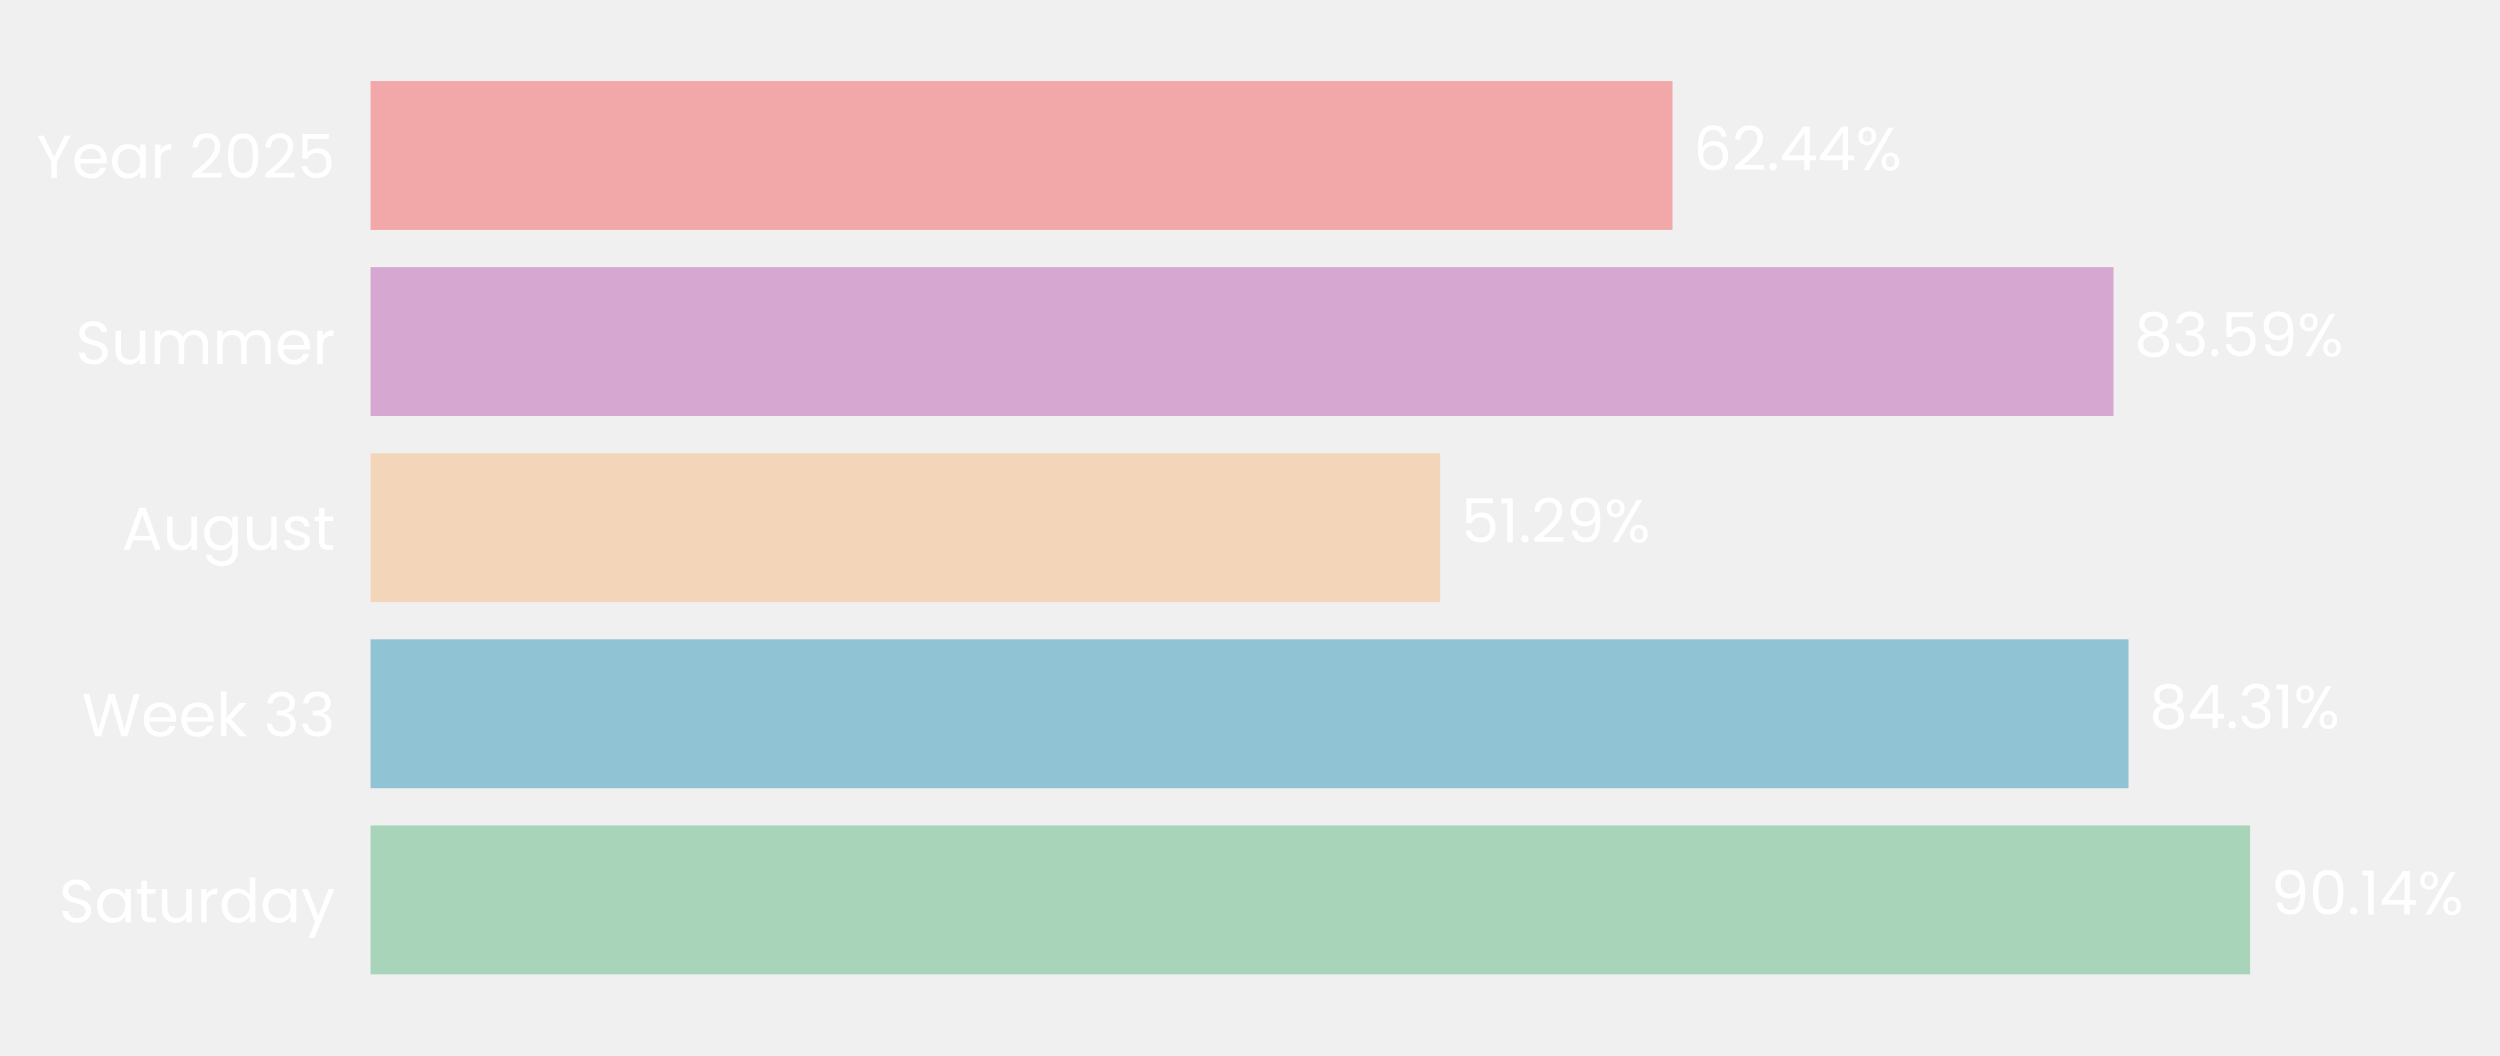
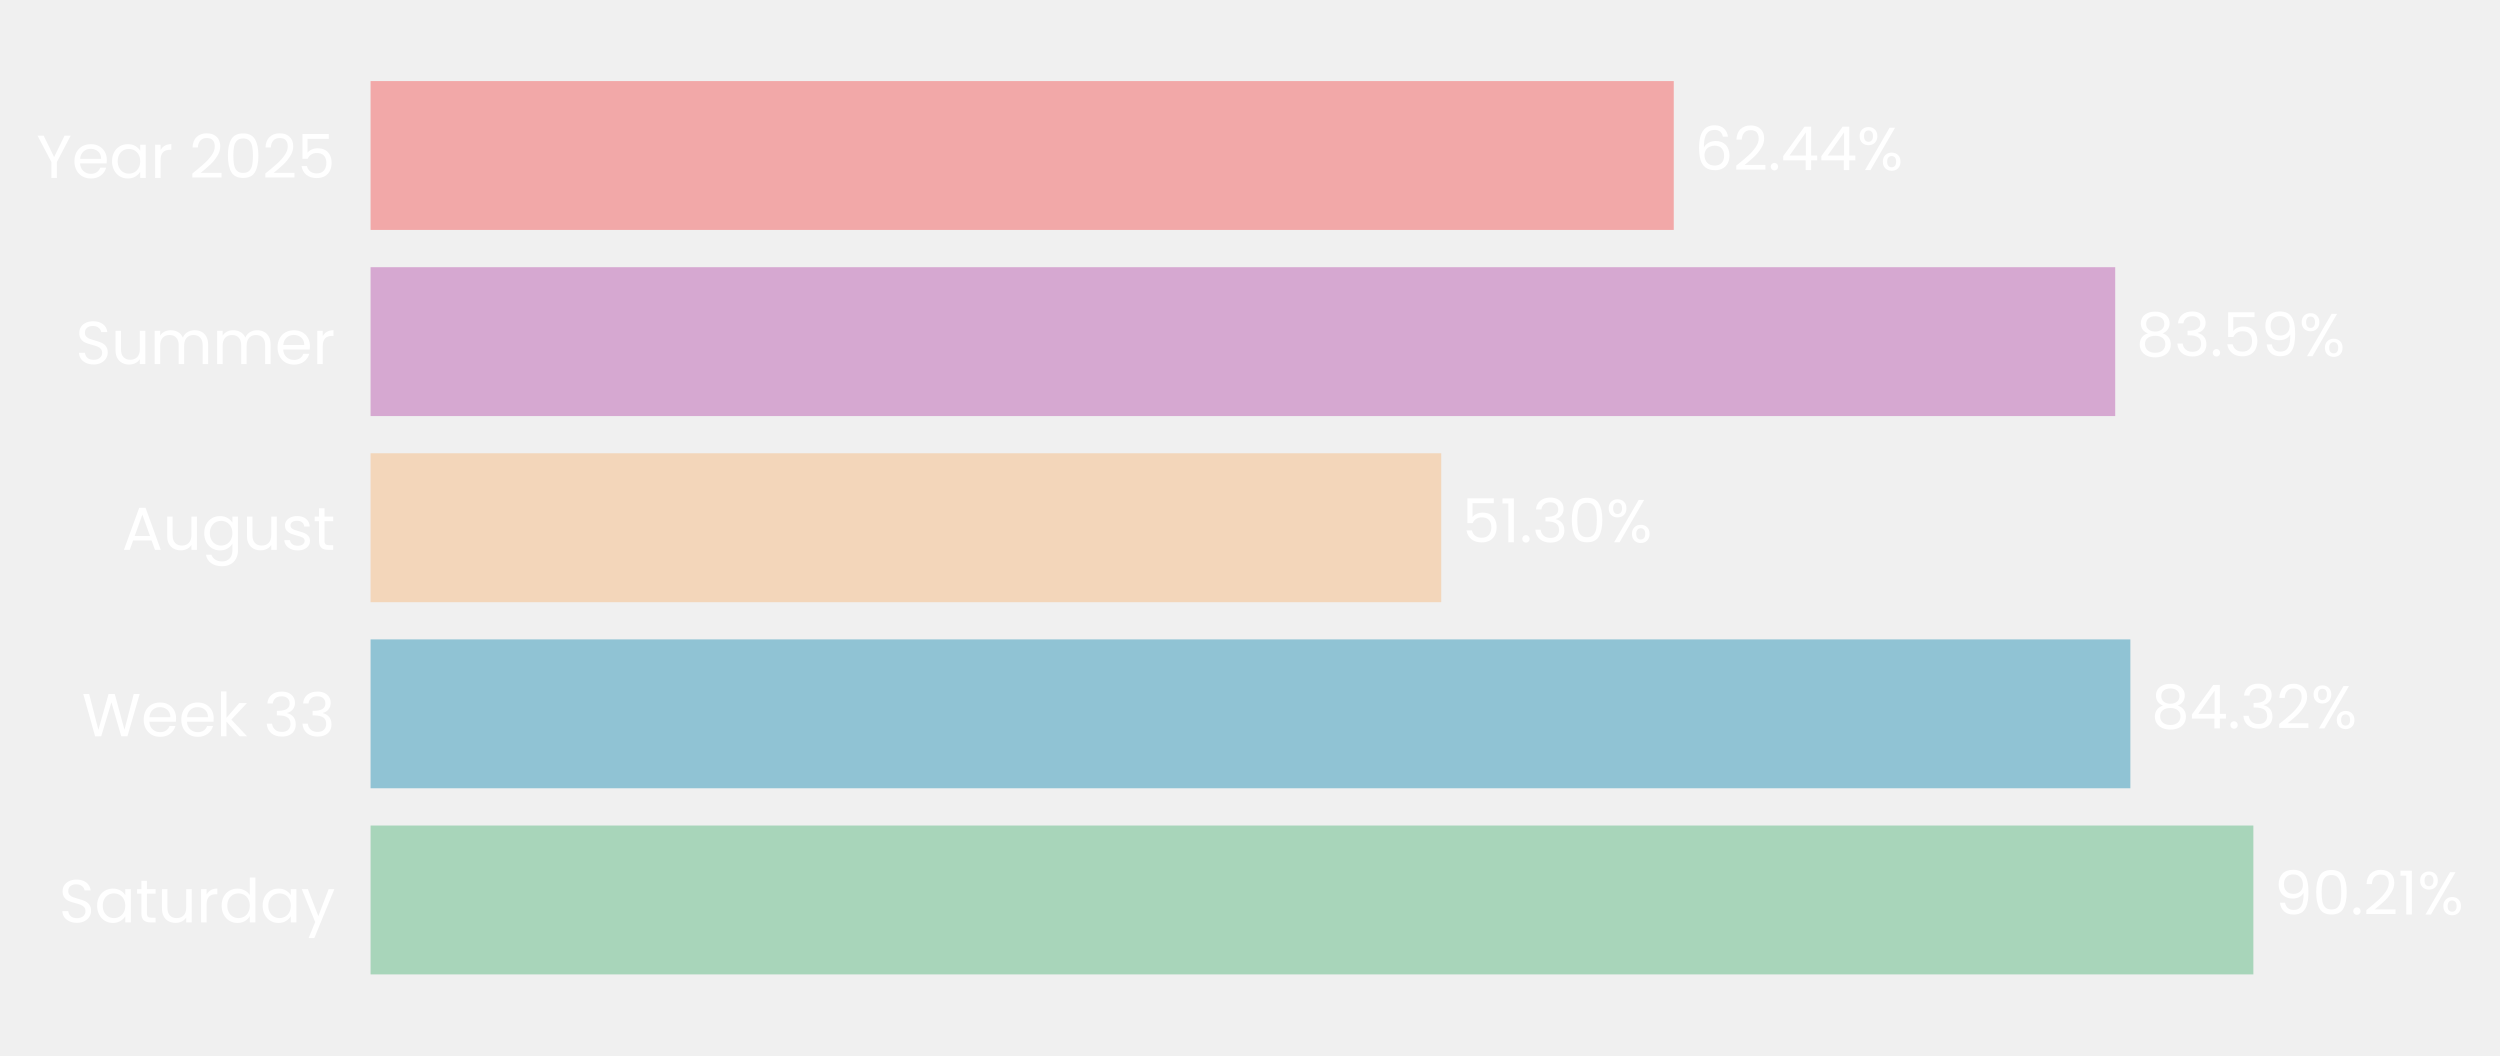
- <svg xmlns="http://www.w3.org/2000/svg" xmlns:xlink="http://www.w3.org/1999/xlink" width="494.61pt" height="208.8pt" viewBox="0 0 494.61 208.8" version="1.1">
+ <svg xmlns="http://www.w3.org/2000/svg" xmlns:xlink="http://www.w3.org/1999/xlink" width="494.575pt" height="208.8pt" viewBox="0 0 494.575 208.8" version="1.1">
  <defs>
    <style type="text/css">*{stroke-linejoin: round; stroke-linecap: butt}</style>
  </defs>
  <g id="figure_1">
    <g id="patch_1">
-       <path d="M 0 208.8  L 494.61 208.8  L 494.61 0  L 0 0  L 0 208.8  z " style="fill: none" />
+       <path d="M 0 208.8  L 494.575 208.8  L 494.575 0  L 0 0  L 0 208.8  z " style="fill: none" />
    </g>
    <g id="axes_1">
      <g id="patch_2">
-         <path d="M 73.311 201.6  L 485.853 201.6  L 485.853 7.2  L 73.311 7.2  L 73.311 201.6  z " style="fill: none" />
+         <path d="M 73.311 201.6  L 486.212 201.6  L 486.212 7.2  L 73.311 7.2  L 73.311 201.6  z " style="fill: none" />
      </g>
      <g id="patch_3">
-         <path d="M 73.311 192.764  L 445.172 192.764  L 445.172 163.309  L 73.311 163.309  z " clip-path="url(#p4905d44ae1)" style="fill: #a8d5ba" />
+         <path d="M 73.311 192.764  L 445.782 192.764  L 445.782 163.309  L 73.311 163.309  z " clip-path="url(#p6f7ee0da9c)" style="fill: #a8d5ba" />
      </g>
      <g id="patch_4">
-         <path d="M 73.311 155.945  L 421.107 155.945  L 421.107 126.491  L 73.311 126.491  z " clip-path="url(#p4905d44ae1)" style="fill: #90c3d4" />
+         <path d="M 73.311 155.945  L 421.45 155.945  L 421.45 126.491  L 73.311 126.491  z " clip-path="url(#p6f7ee0da9c)" style="fill: #90c3d4" />
      </g>
      <g id="patch_5">
-         <path d="M 73.311 119.127  L 284.924 119.127  L 284.924 89.673  L 73.311 89.673  z " clip-path="url(#p4905d44ae1)" style="fill: #f3d6ba" />
+         <path d="M 73.311 119.127  L 285.117 119.127  L 285.117 89.673  L 73.311 89.673  z " clip-path="url(#p6f7ee0da9c)" style="fill: #f3d6ba" />
      </g>
      <g id="patch_6">
-         <path d="M 73.311 82.309  L 418.148 82.309  L 418.148 52.855  L 73.311 52.855  z " clip-path="url(#p4905d44ae1)" style="fill: #d6a8d1" />
+         <path d="M 73.311 82.309  L 418.451 82.309  L 418.451 52.855  L 73.311 52.855  z " clip-path="url(#p6f7ee0da9c)" style="fill: #d6a8d1" />
      </g>
      <g id="patch_7">
-         <path d="M 73.311 45.491  L 330.897 45.491  L 330.897 16.036  L 73.311 16.036  z " clip-path="url(#p4905d44ae1)" style="fill: #f2a8a8" />
+         <path d="M 73.311 45.491  L 331.122 45.491  L 331.122 16.036  L 73.311 16.036  z " clip-path="url(#p6f7ee0da9c)" style="fill: #f2a8a8" />
      </g>
      <g id="matplotlib.axis_1">
        <g id="ytick_1">
          <g id="text_1">
            <g style="fill: #ffffff" transform="translate(11.65312 182.4764) scale(0.12 -0.12)">
              <defs>
                <path id="Poppins-Regular-53" d="M 1907 -45  Q 1466 -45 1117 112  Q 768 269 569 547  Q 371 826 365 1190  L 986 1190  Q 1018 877 1245 662  Q 1472 448 1907 448  Q 2323 448 2563 656  Q 2803 864 2803 1190  Q 2803 1446 2662 1606  Q 2522 1766 2310 1849  Q 2099 1933 1741 2029  Q 1299 2144 1033 2259  Q 768 2374 579 2620  Q 390 2867 390 3283  Q 390 3648 576 3929  Q 762 4211 1098 4364  Q 1434 4518 1869 4518  Q 2496 4518 2896 4204  Q 3296 3891 3347 3373  L 2707 3373  Q 2675 3629 2438 3824  Q 2202 4019 1811 4019  Q 1446 4019 1216 3830  Q 986 3642 986 3302  Q 986 3059 1123 2905  Q 1261 2752 1462 2672  Q 1664 2592 2029 2490  Q 2470 2368 2739 2249  Q 3008 2131 3200 1884  Q 3392 1638 3392 1216  Q 3392 890 3219 602  Q 3046 314 2707 134  Q 2368 -45 1907 -45  z " transform="scale(0.015625)" />
                <path id="Poppins-Regular-61" d="M 275 1766  Q 275 2304 492 2710  Q 710 3117 1091 3341  Q 1472 3565 1939 3565  Q 2400 3565 2739 3366  Q 3078 3168 3245 2867  L 3245 3507  L 3834 3507  L 3834 0  L 3245 0  L 3245 653  Q 3072 346 2729 144  Q 2387 -58 1933 -58  Q 1466 -58 1088 172  Q 710 403 492 819  Q 275 1235 275 1766  z M 3245 1760  Q 3245 2157 3085 2451  Q 2925 2746 2653 2902  Q 2381 3059 2054 3059  Q 1728 3059 1459 2905  Q 1190 2752 1030 2457  Q 870 2163 870 1766  Q 870 1363 1030 1065  Q 1190 768 1459 611  Q 1728 454 2054 454  Q 2381 454 2653 611  Q 2925 768 3085 1065  Q 3245 1363 3245 1760  z " transform="scale(0.015625)" />
                <path id="Poppins-Regular-74" d="M 1203 3027  L 1203 960  Q 1203 704 1312 598  Q 1421 493 1690 493  L 2118 493  L 2118 0  L 1594 0  Q 1107 0 864 224  Q 621 448 621 960  L 621 3027  L 166 3027  L 166 3507  L 621 3507  L 621 4390  L 1203 4390  L 1203 3507  L 2118 3507  L 2118 3027  L 1203 3027  z " transform="scale(0.015625)" />
                <path id="Poppins-Regular-75" d="M 3603 3507  L 3603 0  L 3021 0  L 3021 518  Q 2854 250 2556 99  Q 2259 -51 1901 -51  Q 1491 -51 1164 118  Q 838 288 649 627  Q 461 966 461 1453  L 461 3507  L 1037 3507  L 1037 1530  Q 1037 1011 1299 732  Q 1562 454 2016 454  Q 2483 454 2752 742  Q 3021 1030 3021 1581  L 3021 3507  L 3603 3507  z " transform="scale(0.015625)" />
                <path id="Poppins-Regular-72" d="M 1075 2938  Q 1229 3238 1513 3404  Q 1798 3571 2208 3571  L 2208 2970  L 2054 2970  Q 1075 2970 1075 1907  L 1075 0  L 493 0  L 493 3507  L 1075 3507  L 1075 2938  z " transform="scale(0.015625)" />
                <path id="Poppins-Regular-64" d="M 275 1766  Q 275 2304 492 2710  Q 710 3117 1091 3341  Q 1472 3565 1946 3565  Q 2355 3565 2707 3376  Q 3059 3187 3245 2880  L 3245 4736  L 3834 4736  L 3834 0  L 3245 0  L 3245 659  Q 3072 346 2733 144  Q 2394 -58 1939 -58  Q 1472 -58 1091 172  Q 710 403 492 819  Q 275 1235 275 1766  z M 3245 1760  Q 3245 2157 3085 2451  Q 2925 2746 2653 2902  Q 2381 3059 2054 3059  Q 1728 3059 1459 2905  Q 1190 2752 1030 2457  Q 870 2163 870 1766  Q 870 1363 1030 1065  Q 1190 768 1459 611  Q 1728 454 2054 454  Q 2381 454 2653 611  Q 2925 768 3085 1065  Q 3245 1363 3245 1760  z " transform="scale(0.015625)" />
                <path id="Poppins-Regular-79" d="M 3514 3507  L 1402 -1651  L 800 -1651  L 1491 38  L 77 3507  L 723 3507  L 1824 666  L 2912 3507  L 3514 3507  z " transform="scale(0.015625)" />
              </defs>
              <use xlink:href="#Poppins-Regular-53" />
              <use xlink:href="#Poppins-Regular-61" transform="translate(58.7 0)" />
              <use xlink:href="#Poppins-Regular-74" transform="translate(126.3 0)" />
              <use xlink:href="#Poppins-Regular-75" transform="translate(162.7 0)" />
              <use xlink:href="#Poppins-Regular-72" transform="translate(226.7 0)" />
              <use xlink:href="#Poppins-Regular-64" transform="translate(264 0)" />
              <use xlink:href="#Poppins-Regular-61" transform="translate(331.5999 0)" />
              <use xlink:href="#Poppins-Regular-79" transform="translate(399.1999 0)" />
            </g>
          </g>
        </g>
        <g id="ytick_2">
          <g id="text_2">
            <g style="fill: #ffffff" transform="translate(16.19813 145.6582) scale(0.12 -0.12)">
              <defs>
                <path id="Poppins-Regular-57" d="M 6099 4461  L 4806 0  L 4154 0  L 3117 3590  L 2042 0  L 1395 -6  L 147 4461  L 768 4461  L 1741 678  L 2816 4461  L 3469 4461  L 4493 691  L 5472 4461  L 6099 4461  z " transform="scale(0.015625)" />
                <path id="Poppins-Regular-65" d="M 3693 1888  Q 3693 1722 3674 1536  L 870 1536  Q 902 1018 1225 726  Q 1549 435 2010 435  Q 2387 435 2640 611  Q 2893 787 2995 1082  L 3622 1082  Q 3482 576 3059 259  Q 2637 -58 2010 -58  Q 1510 -58 1116 166  Q 723 390 499 803  Q 275 1216 275 1760  Q 275 2304 492 2713  Q 710 3123 1104 3344  Q 1498 3565 2010 3565  Q 2509 3565 2893 3347  Q 3277 3130 3485 2749  Q 3693 2368 3693 1888  z M 3091 2010  Q 3091 2342 2944 2582  Q 2797 2822 2544 2947  Q 2291 3072 1984 3072  Q 1542 3072 1232 2790  Q 922 2509 877 2010  L 3091 2010  z " transform="scale(0.015625)" />
                <path id="Poppins-Regular-6b" d="M 2451 0  L 1075 1549  L 1075 0  L 493 0  L 493 4736  L 1075 4736  L 1075 1952  L 2426 3507  L 3238 3507  L 1587 1760  L 3245 0  L 2451 0  z " transform="scale(0.015625)" />
                <path id="Poppins-Regular-20" transform="scale(0.015625)" />
                <path id="Poppins-Regular-33" d="M 384 3462  Q 429 4051 838 4384  Q 1248 4717 1901 4717  Q 2336 4717 2653 4560  Q 2970 4403 3133 4134  Q 3296 3866 3296 3526  Q 3296 3130 3069 2842  Q 2842 2554 2477 2470  L 2477 2438  Q 2893 2336 3136 2035  Q 3379 1734 3379 1248  Q 3379 883 3212 592  Q 3046 301 2713 134  Q 2381 -32 1914 -32  Q 1235 -32 800 323  Q 365 678 314 1331  L 877 1331  Q 922 947 1190 704  Q 1459 461 1907 461  Q 2355 461 2588 694  Q 2822 928 2822 1299  Q 2822 1779 2502 1990  Q 2182 2202 1536 2202  L 1389 2202  L 1389 2688  L 1542 2688  Q 2131 2694 2432 2883  Q 2733 3072 2733 3469  Q 2733 3808 2512 4013  Q 2291 4218 1882 4218  Q 1485 4218 1241 4013  Q 998 3808 954 3462  L 384 3462  z " transform="scale(0.015625)" />
              </defs>
              <use xlink:href="#Poppins-Regular-57" />
              <use xlink:href="#Poppins-Regular-65" transform="translate(97.59999 0)" />
              <use xlink:href="#Poppins-Regular-65" transform="translate(159.6 0)" />
              <use xlink:href="#Poppins-Regular-6b" transform="translate(221.6 0)" />
              <use xlink:href="#Poppins-Regular-20" transform="translate(273.0999 0)" />
              <use xlink:href="#Poppins-Regular-33" transform="translate(299.7999 0)" />
              <use xlink:href="#Poppins-Regular-33" transform="translate(358.6999 0)" />
            </g>
          </g>
        </g>
        <g id="ytick_3">
          <g id="text_3">
            <g style="fill: #ffffff" transform="translate(24.11812 108.78) scale(0.12 -0.12)">
              <defs>
                <path id="Poppins-Regular-41" d="M 3130 992  L 1184 992  L 826 0  L 211 0  L 1824 4435  L 2496 4435  L 4102 0  L 3488 0  L 3130 992  z M 2963 1466  L 2157 3718  L 1350 1466  L 2963 1466  z " transform="scale(0.015625)" />
                <path id="Poppins-Regular-67" d="M 1939 3565  Q 2394 3565 2736 3366  Q 3078 3168 3245 2867  L 3245 3507  L 3834 3507  L 3834 -77  Q 3834 -557 3629 -931  Q 3424 -1306 3043 -1517  Q 2662 -1728 2157 -1728  Q 1466 -1728 1005 -1401  Q 544 -1075 461 -512  L 1037 -512  Q 1133 -832 1433 -1027  Q 1734 -1222 2157 -1222  Q 2637 -1222 2941 -921  Q 3245 -621 3245 -77  L 3245 659  Q 3072 352 2733 147  Q 2394 -58 1939 -58  Q 1472 -58 1091 172  Q 710 403 492 819  Q 275 1235 275 1766  Q 275 2304 492 2710  Q 710 3117 1091 3341  Q 1472 3565 1939 3565  z M 3245 1760  Q 3245 2157 3085 2451  Q 2925 2746 2653 2902  Q 2381 3059 2054 3059  Q 1728 3059 1459 2905  Q 1190 2752 1030 2457  Q 870 2163 870 1766  Q 870 1363 1030 1065  Q 1190 768 1459 611  Q 1728 454 2054 454  Q 2381 454 2653 611  Q 2925 768 3085 1065  Q 3245 1363 3245 1760  z " transform="scale(0.015625)" />
                <path id="Poppins-Regular-73" d="M 1734 -58  Q 1331 -58 1011 80  Q 691 218 505 464  Q 320 710 301 1030  L 902 1030  Q 928 768 1149 601  Q 1370 435 1728 435  Q 2061 435 2253 582  Q 2445 730 2445 954  Q 2445 1184 2240 1296  Q 2035 1408 1606 1517  Q 1216 1619 969 1724  Q 723 1830 547 2038  Q 371 2246 371 2586  Q 371 2854 531 3078  Q 691 3302 985 3433  Q 1280 3565 1658 3565  Q 2240 3565 2598 3270  Q 2957 2976 2982 2464  L 2400 2464  Q 2381 2739 2179 2905  Q 1978 3072 1638 3072  Q 1325 3072 1139 2937  Q 954 2803 954 2586  Q 954 2413 1066 2301  Q 1178 2189 1347 2121  Q 1517 2054 1818 1971  Q 2195 1869 2432 1769  Q 2669 1670 2838 1472  Q 3008 1274 3014 954  Q 3014 666 2854 435  Q 2694 205 2403 73  Q 2112 -58 1734 -58  z " transform="scale(0.015625)" />
              </defs>
              <use xlink:href="#Poppins-Regular-41" />
              <use xlink:href="#Poppins-Regular-75" transform="translate(67.39999 0)" />
              <use xlink:href="#Poppins-Regular-67" transform="translate(131.4 0)" />
              <use xlink:href="#Poppins-Regular-75" transform="translate(199 0)" />
              <use xlink:href="#Poppins-Regular-73" transform="translate(263 0)" />
              <use xlink:href="#Poppins-Regular-74" transform="translate(315.2 0)" />
            </g>
          </g>
        </g>
        <g id="ytick_4">
          <g id="text_4">
            <g style="fill: #ffffff" transform="translate(14.95125 72.02182) scale(0.12 -0.12)">
              <defs>
                <path id="Poppins-Regular-6d" d="M 4710 3571  Q 5120 3571 5440 3401  Q 5760 3232 5945 2893  Q 6131 2554 6131 2067  L 6131 0  L 5555 0  L 5555 1984  Q 5555 2509 5296 2787  Q 5037 3066 4595 3066  Q 4141 3066 3872 2774  Q 3603 2483 3603 1933  L 3603 0  L 3027 0  L 3027 1984  Q 3027 2509 2768 2787  Q 2509 3066 2067 3066  Q 1613 3066 1344 2774  Q 1075 2483 1075 1933  L 1075 0  L 493 0  L 493 3507  L 1075 3507  L 1075 3002  Q 1248 3277 1539 3424  Q 1830 3571 2182 3571  Q 2624 3571 2963 3372  Q 3302 3174 3469 2790  Q 3616 3162 3955 3366  Q 4294 3571 4710 3571  z " transform="scale(0.015625)" />
              </defs>
              <use xlink:href="#Poppins-Regular-53" />
              <use xlink:href="#Poppins-Regular-75" transform="translate(58.7 0)" />
              <use xlink:href="#Poppins-Regular-6d" transform="translate(122.7 0)" />
              <use xlink:href="#Poppins-Regular-6d" transform="translate(225.7 0)" />
              <use xlink:href="#Poppins-Regular-65" transform="translate(328.7 0)" />
              <use xlink:href="#Poppins-Regular-72" transform="translate(390.6999 0)" />
            </g>
          </g>
        </g>
        <g id="ytick_5">
          <g id="text_5">
            <g style="fill: #ffffff" transform="translate(7.2 35.20364) scale(0.12 -0.12)">
              <defs>
                <path id="Poppins-Regular-59" d="M 3616 4461  L 2163 1683  L 2163 0  L 1581 0  L 1581 1683  L 122 4461  L 768 4461  L 1869 2202  L 2970 4461  L 3616 4461  z " transform="scale(0.015625)" />
                <path id="Poppins-Regular-32" d="M 326 467  Q 1139 1120 1600 1539  Q 2061 1958 2377 2416  Q 2694 2874 2694 3315  Q 2694 3731 2492 3971  Q 2291 4211 1843 4211  Q 1408 4211 1168 3939  Q 928 3667 909 3213  L 346 3213  Q 371 3930 780 4320  Q 1190 4710 1837 4710  Q 2496 4710 2883 4345  Q 3270 3981 3270 3341  Q 3270 2810 2953 2307  Q 2637 1805 2233 1424  Q 1830 1043 1203 538  L 3405 538  L 3405 51  L 326 51  L 326 467  z " transform="scale(0.015625)" />
                <path id="Poppins-Regular-30" d="M 397 2362  Q 397 3462 755 4080  Q 1114 4698 2010 4698  Q 2899 4698 3257 4080  Q 3616 3462 3616 2362  Q 3616 1242 3257 621  Q 2899 0 2010 0  Q 1114 0 755 621  Q 397 1242 397 2362  z M 3040 2362  Q 3040 2918 2966 3305  Q 2893 3693 2665 3929  Q 2438 4166 2010 4166  Q 1574 4166 1347 3929  Q 1120 3693 1046 3305  Q 973 2918 973 2362  Q 973 1786 1046 1395  Q 1120 1005 1347 768  Q 1574 531 2010 531  Q 2438 531 2665 768  Q 2893 1005 2966 1395  Q 3040 1786 3040 2362  z " transform="scale(0.015625)" />
                <path id="Poppins-Regular-35" d="M 3347 4122  L 1101 4122  L 1101 2662  Q 1248 2867 1536 2998  Q 1824 3130 2157 3130  Q 2688 3130 3021 2909  Q 3354 2688 3498 2339  Q 3642 1990 3642 1600  Q 3642 1139 3469 774  Q 3296 410 2941 198  Q 2586 -13 2061 -13  Q 1389 -13 973 332  Q 557 678 467 1254  L 1037 1254  Q 1120 890 1389 685  Q 1658 480 2067 480  Q 2573 480 2829 784  Q 3085 1088 3085 1587  Q 3085 2086 2829 2358  Q 2573 2630 2074 2630  Q 1734 2630 1481 2467  Q 1229 2304 1114 2022  L 563 2022  L 563 4634  L 3347 4634  L 3347 4122  z " transform="scale(0.015625)" />
              </defs>
              <use xlink:href="#Poppins-Regular-59" />
              <use xlink:href="#Poppins-Regular-65" transform="translate(58.39999 0)" />
              <use xlink:href="#Poppins-Regular-61" transform="translate(120.4 0)" />
              <use xlink:href="#Poppins-Regular-72" transform="translate(188 0)" />
              <use xlink:href="#Poppins-Regular-20" transform="translate(225.3 0)" />
              <use xlink:href="#Poppins-Regular-32" transform="translate(252 0)" />
              <use xlink:href="#Poppins-Regular-30" transform="translate(309.4999 0)" />
              <use xlink:href="#Poppins-Regular-32" transform="translate(372.2999 0)" />
              <use xlink:href="#Poppins-Regular-35" transform="translate(429.7999 0)" />
            </g>
          </g>
        </g>
      </g>
      <g id="text_6">
-         <g style="fill: #ffffff" transform="translate(449.297 180.9164) scale(0.12 -0.12)">
+         <g style="fill: #ffffff" transform="translate(449.9107 180.9164) scale(0.12 -0.12)">
          <defs>
            <path id="Poppins-Regular-39" d="M 1146 1242  Q 1210 877 1443 678  Q 1677 480 2074 480  Q 2605 480 2857 896  Q 3110 1312 3098 2298  Q 2963 2010 2649 1846  Q 2336 1683 1952 1683  Q 1523 1683 1187 1859  Q 851 2035 659 2374  Q 467 2714 467 3194  Q 467 3878 864 4297  Q 1261 4717 1990 4717  Q 2886 4717 3248 4134  Q 3610 3552 3610 2400  Q 3610 1594 3466 1069  Q 3322 544 2979 269  Q 2637 -6 2042 -6  Q 1389 -6 1024 346  Q 659 698 608 1242  L 1146 1242  z M 2048 2176  Q 2477 2176 2752 2441  Q 3027 2707 3027 3162  Q 3027 3642 2758 3936  Q 2490 4230 2003 4230  Q 1555 4230 1289 3948  Q 1024 3667 1024 3206  Q 1024 2739 1286 2457  Q 1549 2176 2048 2176  z " transform="scale(0.015625)" />
            <path id="Poppins-Regular-2e" d="M 678 -38  Q 512 -38 397 77  Q 282 192 282 358  Q 282 525 397 640  Q 512 755 678 755  Q 838 755 950 640  Q 1062 525 1062 358  Q 1062 192 950 77  Q 838 -38 678 -38  z " transform="scale(0.015625)" />
            <path id="Poppins-Regular-31" d="M 243 4096  L 243 4627  L 1446 4627  L 1446 0  L 858 0  L 858 4096  L 243 4096  z " transform="scale(0.015625)" />
-             <path id="Poppins-Regular-34" d="M 256 1030  L 256 1472  L 2502 4582  L 3200 4582  L 3200 1536  L 3840 1536  L 3840 1030  L 3200 1030  L 3200 0  L 2624 0  L 2624 1030  L 256 1030  z M 2650 3974  L 928 1536  L 2650 1536  L 2650 3974  z " transform="scale(0.015625)" />
            <path id="Poppins-Regular-25" d="M 269 3584  Q 269 4019 531 4278  Q 794 4538 1203 4538  Q 1613 4538 1875 4278  Q 2138 4019 2138 3584  Q 2138 3142 1875 2883  Q 1613 2624 1203 2624  Q 794 2624 531 2883  Q 269 3142 269 3584  z M 4006 4467  L 1414 0  L 838 0  L 3430 4467  L 4006 4467  z M 1203 4179  Q 986 4179 861 4028  Q 736 3878 736 3584  Q 736 3290 861 3136  Q 986 2982 1203 2982  Q 1421 2982 1549 3139  Q 1677 3296 1677 3584  Q 1677 3878 1549 4028  Q 1421 4179 1203 4179  z M 2720 883  Q 2720 1325 2982 1584  Q 3245 1843 3654 1843  Q 4064 1843 4323 1584  Q 4582 1325 4582 883  Q 4582 448 4323 185  Q 4064 -77 3654 -77  Q 3245 -77 2982 182  Q 2720 442 2720 883  z M 3648 1478  Q 3430 1478 3302 1328  Q 3174 1178 3174 883  Q 3174 595 3302 444  Q 3430 294 3648 294  Q 3866 294 3994 444  Q 4122 595 4122 883  Q 4122 1178 3994 1328  Q 3866 1478 3648 1478  z " transform="scale(0.015625)" />
          </defs>
          <use xlink:href="#Poppins-Regular-39" />
          <use xlink:href="#Poppins-Regular-30" transform="translate(62.99999 0)" />
          <use xlink:href="#Poppins-Regular-2e" transform="translate(125.8 0)" />
-           <use xlink:href="#Poppins-Regular-31" transform="translate(146.8 0)" />
-           <use xlink:href="#Poppins-Regular-34" transform="translate(178.7999 0)" />
-           <use xlink:href="#Poppins-Regular-25" transform="translate(241.6999 0)" />
+           <use xlink:href="#Poppins-Regular-32" transform="translate(146.8 0)" />
+           <use xlink:href="#Poppins-Regular-31" transform="translate(204.2999 0)" />
+           <use xlink:href="#Poppins-Regular-25" transform="translate(236.2999 0)" />
        </g>
      </g>
      <g id="text_7">
-         <g style="fill: #ffffff" transform="translate(425.2321 144.0982) scale(0.12 -0.12)">
+         <g style="fill: #ffffff" transform="translate(425.5791 144.0982) scale(0.12 -0.12)">
          <defs>
            <path id="Poppins-Regular-38" d="M 1242 2406  Q 883 2547 691 2816  Q 499 3085 499 3469  Q 499 3814 672 4092  Q 845 4371 1187 4534  Q 1530 4698 2016 4698  Q 2502 4698 2844 4534  Q 3187 4371 3363 4092  Q 3539 3814 3539 3469  Q 3539 3098 3340 2819  Q 3142 2541 2797 2406  Q 3194 2285 3427 1981  Q 3661 1677 3661 1248  Q 3661 832 3456 521  Q 3251 211 2876 41  Q 2502 -128 2016 -128  Q 1530 -128 1162 41  Q 794 211 589 521  Q 384 832 384 1248  Q 384 1677 614 1984  Q 845 2291 1242 2406  z M 2976 3398  Q 2976 3789 2720 4000  Q 2464 4211 2016 4211  Q 1574 4211 1318 4000  Q 1062 3789 1062 3392  Q 1062 3034 1328 2816  Q 1594 2598 2016 2598  Q 2445 2598 2710 2819  Q 2976 3040 2976 3398  z M 2016 2150  Q 1542 2150 1241 1929  Q 941 1709 941 1267  Q 941 858 1232 608  Q 1523 358 2016 358  Q 2509 358 2797 608  Q 3085 858 3085 1267  Q 3085 1696 2790 1923  Q 2496 2150 2016 2150  z " transform="scale(0.015625)" />
+             <path id="Poppins-Regular-34" d="M 256 1030  L 256 1472  L 2502 4582  L 3200 4582  L 3200 1536  L 3840 1536  L 3840 1030  L 3200 1030  L 3200 0  L 2624 0  L 2624 1030  L 256 1030  z M 2650 3974  L 928 1536  L 2650 1536  L 2650 3974  z " transform="scale(0.015625)" />
          </defs>
          <use xlink:href="#Poppins-Regular-38" />
          <use xlink:href="#Poppins-Regular-34" transform="translate(63.09999 0)" />
          <use xlink:href="#Poppins-Regular-2e" transform="translate(126 0)" />
          <use xlink:href="#Poppins-Regular-33" transform="translate(147 0)" />
-           <use xlink:href="#Poppins-Regular-31" transform="translate(205.9 0)" />
-           <use xlink:href="#Poppins-Regular-25" transform="translate(237.8999 0)" />
+           <use xlink:href="#Poppins-Regular-32" transform="translate(205.9 0)" />
+           <use xlink:href="#Poppins-Regular-25" transform="translate(263.3999 0)" />
        </g>
      </g>
      <g id="text_8">
-         <g style="fill: #ffffff" transform="translate(289.049 107.28) scale(0.12 -0.12)">
+         <g style="fill: #ffffff" transform="translate(289.2459 107.28) scale(0.12 -0.12)">
          <use xlink:href="#Poppins-Regular-35" />
          <use xlink:href="#Poppins-Regular-31" transform="translate(62.79999 0)" />
          <use xlink:href="#Poppins-Regular-2e" transform="translate(94.79997 0)" />
-           <use xlink:href="#Poppins-Regular-32" transform="translate(115.8 0)" />
-           <use xlink:href="#Poppins-Regular-39" transform="translate(173.2999 0)" />
-           <use xlink:href="#Poppins-Regular-25" transform="translate(236.2999 0)" />
+           <use xlink:href="#Poppins-Regular-33" transform="translate(115.8 0)" />
+           <use xlink:href="#Poppins-Regular-30" transform="translate(174.7 0)" />
+           <use xlink:href="#Poppins-Regular-25" transform="translate(237.4999 0)" />
        </g>
      </g>
      <g id="text_9">
-         <g style="fill: #ffffff" transform="translate(422.2738 70.46182) scale(0.12 -0.12)">
+         <g style="fill: #ffffff" transform="translate(422.5804 70.46182) scale(0.12 -0.12)">
          <use xlink:href="#Poppins-Regular-38" />
          <use xlink:href="#Poppins-Regular-33" transform="translate(63.09999 0)" />
          <use xlink:href="#Poppins-Regular-2e" transform="translate(122 0)" />
          <use xlink:href="#Poppins-Regular-35" transform="translate(143 0)" />
          <use xlink:href="#Poppins-Regular-39" transform="translate(205.8 0)" />
          <use xlink:href="#Poppins-Regular-25" transform="translate(268.7999 0)" />
        </g>
      </g>
      <g id="text_10">
-         <g style="fill: #ffffff" transform="translate(335.0224 33.64364) scale(0.12 -0.12)">
+         <g style="fill: #ffffff" transform="translate(335.2507 33.64364) scale(0.12 -0.12)">
          <defs>
            <path id="Poppins-Regular-36" d="M 2976 3526  Q 2835 4237 2099 4237  Q 1530 4237 1248 3798  Q 966 3360 973 2355  Q 1120 2688 1462 2877  Q 1805 3066 2227 3066  Q 2886 3066 3280 2656  Q 3674 2246 3674 1523  Q 3674 1088 3504 742  Q 3334 397 2992 192  Q 2650 -13 2163 -13  Q 1504 -13 1133 281  Q 762 576 614 1094  Q 467 1613 467 2374  Q 467 4723 2106 4723  Q 2733 4723 3091 4384  Q 3450 4045 3514 3526  L 2976 3526  z M 2106 2573  Q 1830 2573 1587 2461  Q 1344 2349 1193 2121  Q 1043 1894 1043 1568  Q 1043 1082 1324 778  Q 1606 474 2131 474  Q 2579 474 2844 752  Q 3110 1030 3110 1504  Q 3110 2003 2854 2288  Q 2598 2573 2106 2573  z " transform="scale(0.015625)" />
          </defs>
          <use xlink:href="#Poppins-Regular-36" />
          <use xlink:href="#Poppins-Regular-32" transform="translate(63.49999 0)" />
          <use xlink:href="#Poppins-Regular-2e" transform="translate(121 0)" />
          <use xlink:href="#Poppins-Regular-34" transform="translate(142 0)" />
          <use xlink:href="#Poppins-Regular-34" transform="translate(204.8999 0)" />
          <use xlink:href="#Poppins-Regular-25" transform="translate(267.7999 0)" />
        </g>
      </g>
    </g>
  </g>
  <defs>
-     <clipPath id="p4905d44ae1">
-       <rect x="73.311" y="7.2" width="412.541" height="194.4" />
+     <clipPath id="p6f7ee0da9c">
+       <rect x="73.311" y="7.2" width="412.9" height="194.4" />
    </clipPath>
  </defs>
</svg>
